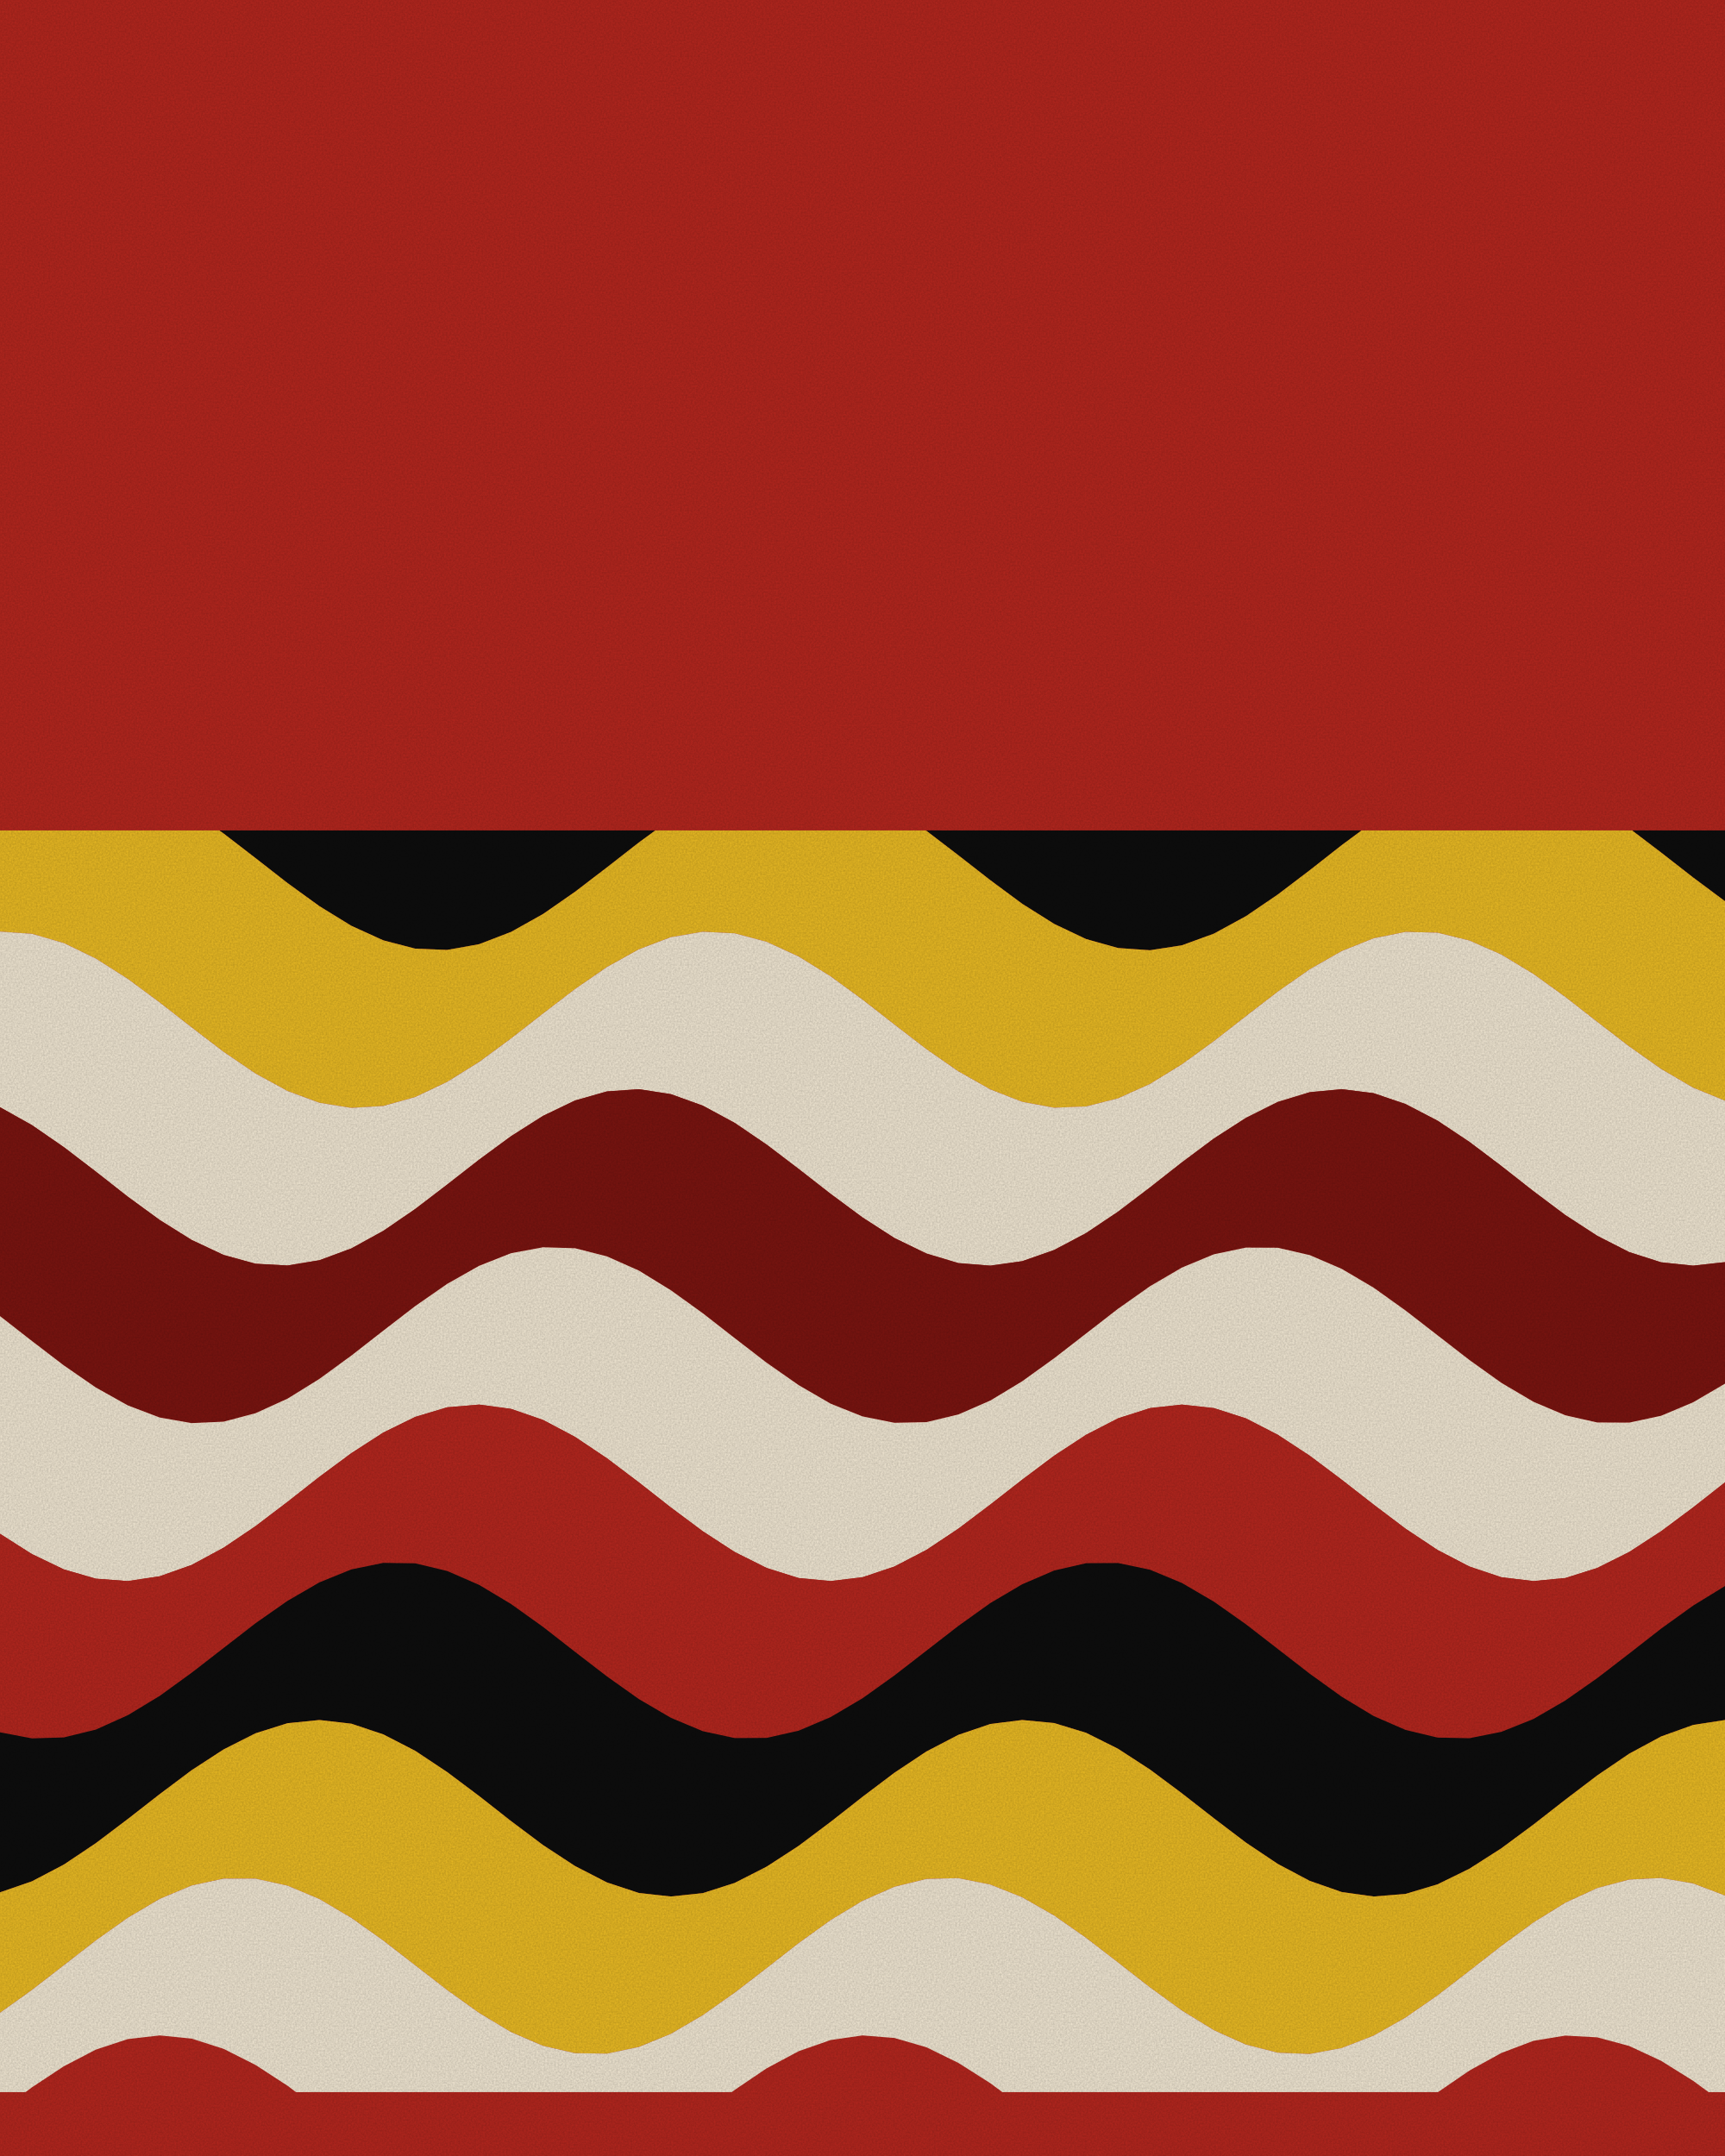
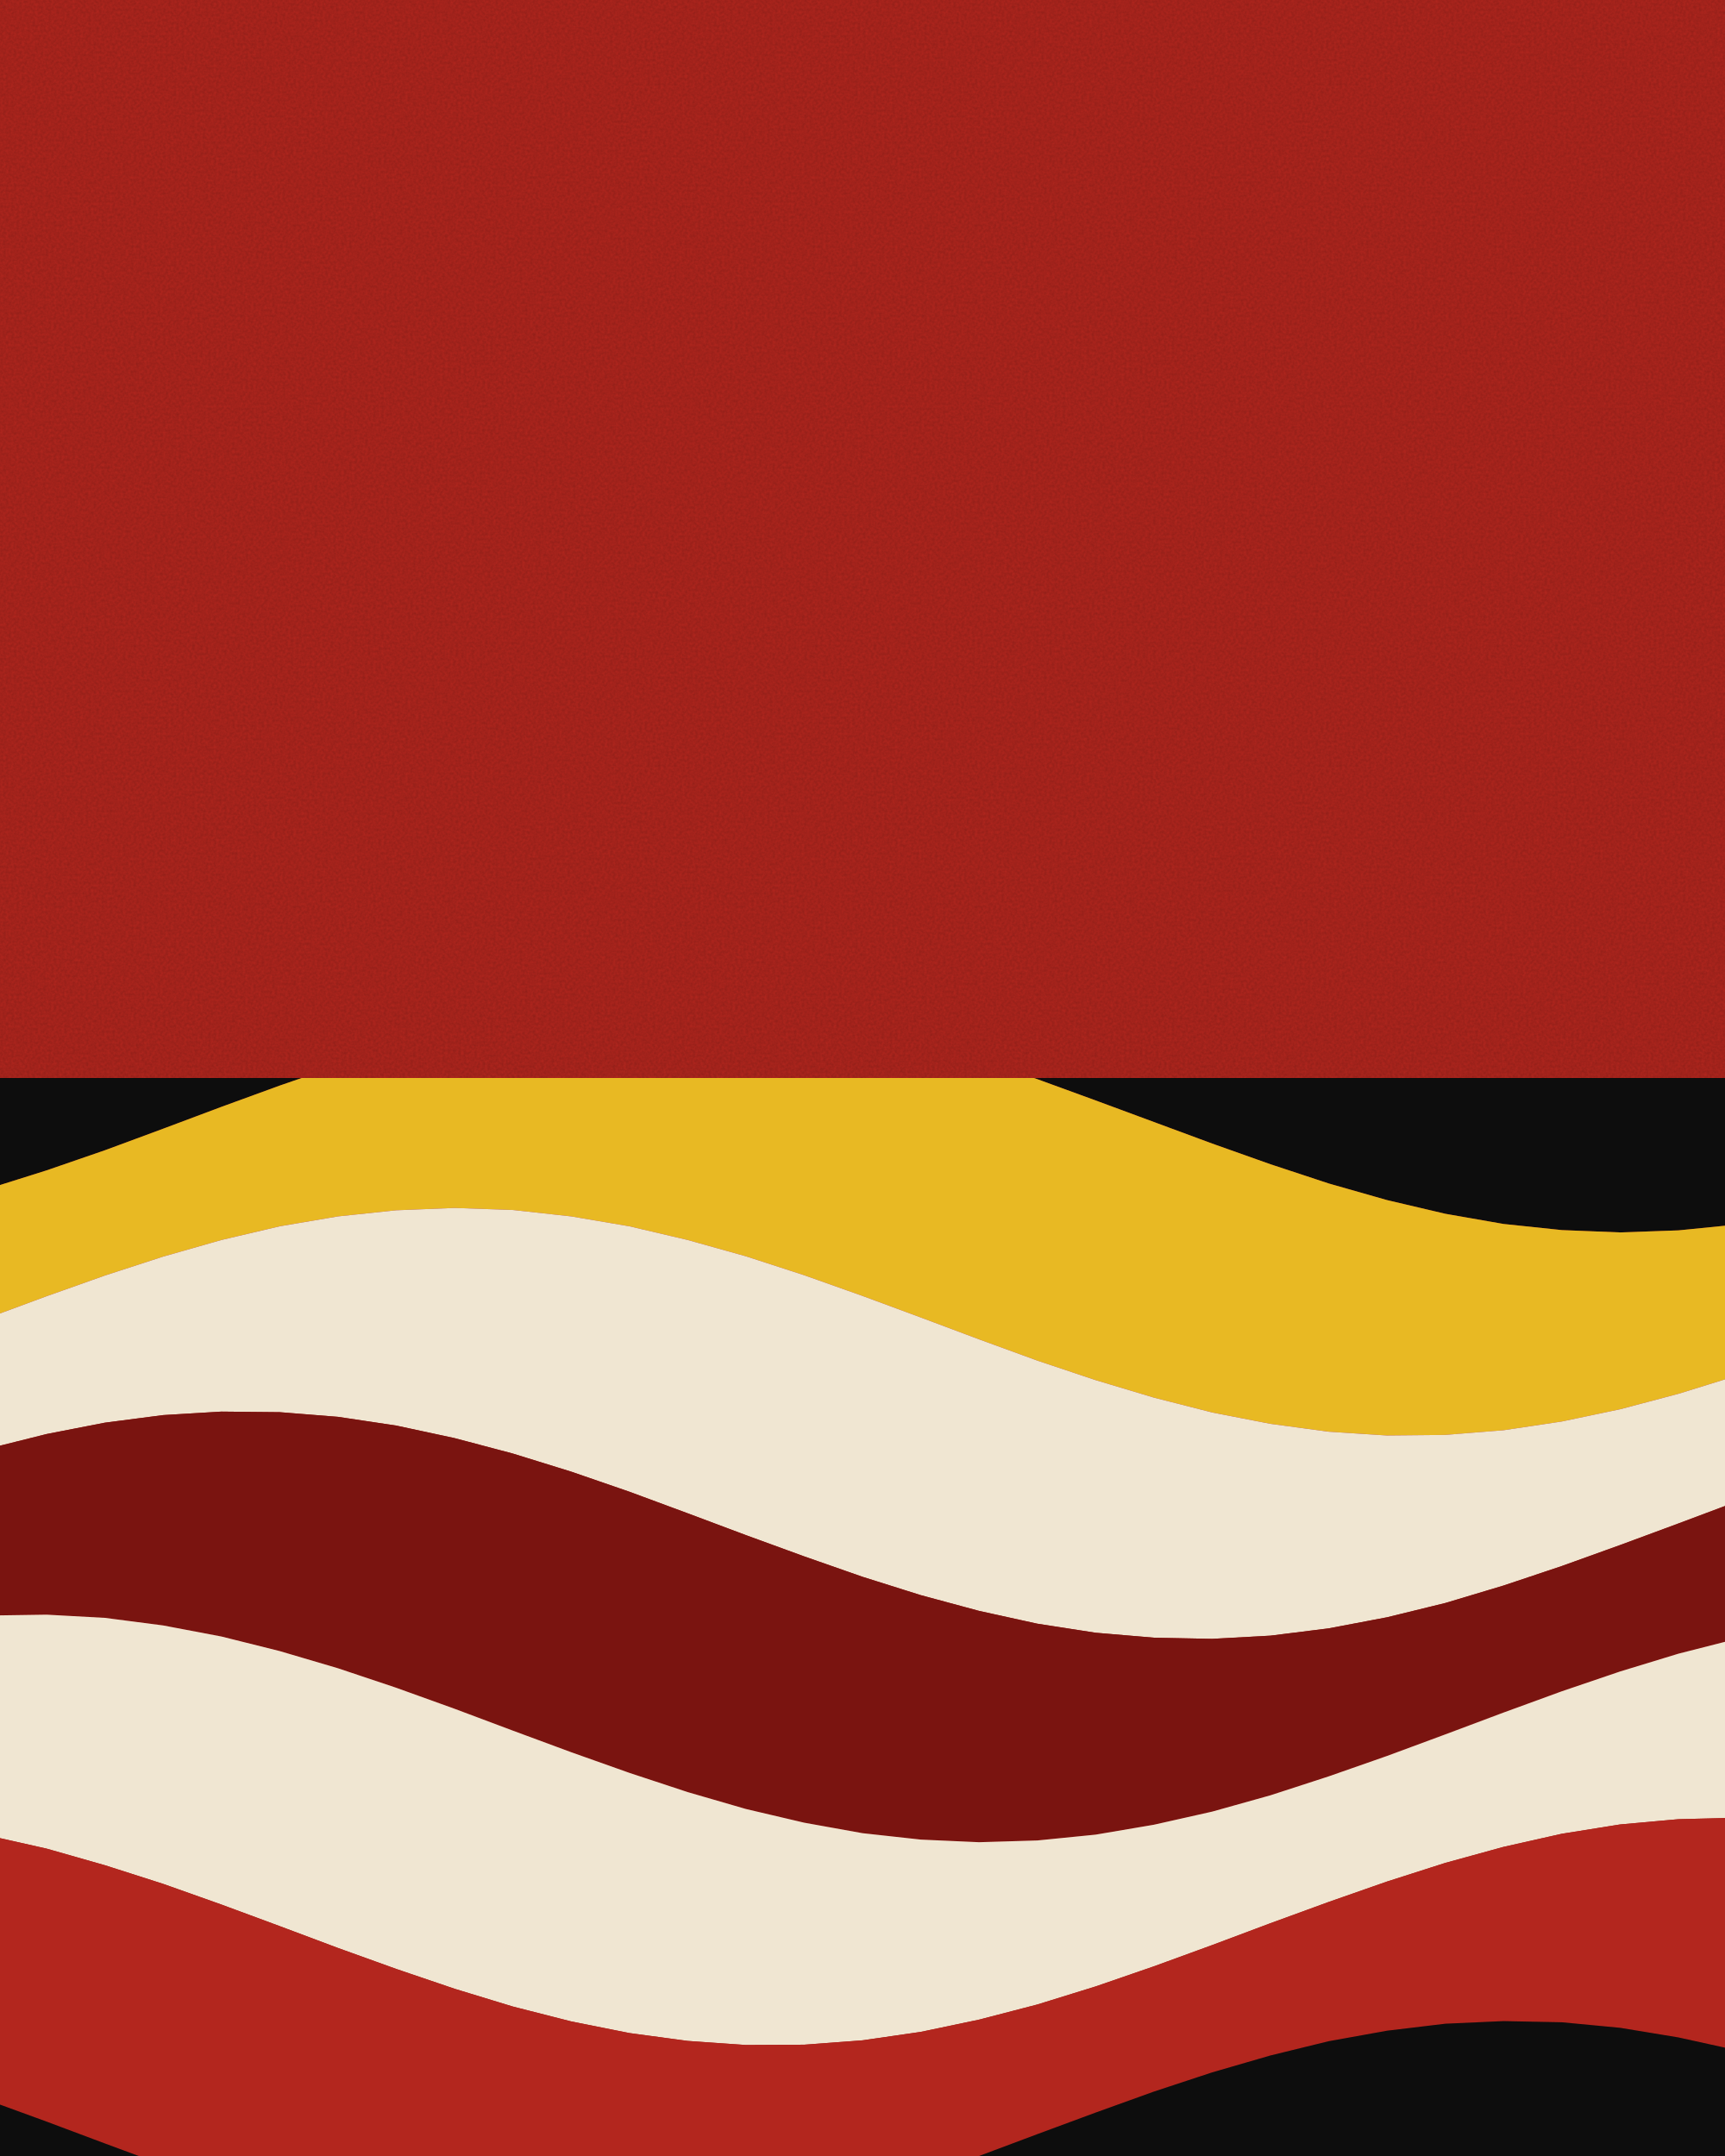
<svg xmlns="http://www.w3.org/2000/svg" viewBox="0 0 1080 1350">
-   <defs>
-     <filter id="grana">
-       <feTurbulence type="fractalNoise" baseFrequency=".9" numOctaves="2" />
-       <feColorMatrix values="0 0 0 0 0 0 0 0 0 0 0 0 0 0 0 0 0 0 .55 0" />
-     </filter>
-   </defs>
-   <rect width="1080" height="1350" fill="#b3261e" />
-   <svg x="0" y="520" width="1080" height="790" viewBox="0 0 1080 790" overflow="hidden">
-     <path d="M0,-85.8L20,-100.9L40,-114.3L60,-124.8L80,-131.7L100,-134.3L120,-132.5L140,-126.4L160,-116.5L180,-103.6L200,-88.7L220,-73.1L240,-57.9L260,-44.4L280,-33.7L300,-26.6L320,-23.7L340,-25.3L360,-31.2L380,-40.9L400,-53.6L420,-68.4L440,-84.1L460,-99.3L480,-112.9L500,-123.8L520,-131.1L540,-134.2L560,-132.9L580,-127.3L600,-117.8L620,-105.1L640,-90.4L660,-74.8L680,-59.5L700,-45.8L720,-34.7L740,-27.2L760,-23.9L780,-24.9L800,-30.3L820,-39.6L840,-52.1L860,-66.7L880,-82.3L900,-97.6L920,-111.5L940,-122.7L960,-130.5L980,-134.1L1000,-133.3L1020,-128.1L1040,-119.0L1060,-106.7L1080,-92.2L1100,-76.6L1100,57.2L1080,44.3L1060,29.4L1040,13.8L1020,-1.4L1000,-14.9L980,-25.6L960,-32.6L940,-35.5L920,-33.9L900,-28.1L880,-18.3L860,-5.6L840,9.2L820,24.9L800,40.1L780,53.7L760,64.6L740,71.9L720,75.0L700,73.6L680,68.0L660,58.5L640,45.9L620,31.1L600,15.5L580,0.2L560,-13.5L540,-24.5L520,-32.1L500,-35.4L480,-34.3L460,-28.9L440,-19.6L420,-7.1L400,7.5L380,23.1L360,38.4L340,52.3L320,63.5L300,71.2L280,74.8L260,74.0L240,68.8L220,59.7L200,47.4L180,32.9L160,17.3L140,1.9L120,-12.1L100,-23.5L80,-31.4L60,-35.2L40,-34.7L20,-29.7L0,-20.8Z" fill="#0d0d0d" />
-     <path d="M0,-20.8L20,-29.7L40,-34.7L60,-35.2L80,-31.4L100,-23.5L120,-12.1L140,1.9L160,17.3L180,32.9L200,47.4L220,59.7L240,68.8L260,74.0L280,74.8L300,71.2L320,63.5L340,52.3L360,38.4L380,23.1L400,7.5L420,-7.1L440,-19.6L460,-28.9L480,-34.3L500,-35.4L520,-32.1L540,-24.5L560,-13.5L580,0.2L600,15.5L620,31.1L640,45.9L660,58.5L680,68.0L700,73.6L720,75.0L740,71.9L760,64.6L780,53.7L800,40.1L820,24.9L840,9.2L860,-5.6L880,-18.3L900,-28.1L920,-33.9L940,-35.5L960,-32.6L980,-25.6L1000,-14.9L1020,-1.4L1040,13.8L1060,29.4L1080,44.3L1100,57.2L1100,173.4L1080,169.2L1060,161.0L1040,149.3L1020,135.2L1000,119.8L980,104.2L960,89.8L940,77.7L920,68.9L900,64.0L880,63.5L860,67.5L840,75.5L820,86.9L800,100.9L780,116.3L760,131.9L740,146.4L720,158.7L700,167.7L680,172.8L660,173.6L640,169.9L620,162.1L600,150.8L580,136.9L560,121.5L540,105.9L520,91.3L500,78.9L480,69.7L460,64.4L440,63.4L420,66.8L400,74.4L380,85.5L360,99.3L340,114.6L320,130.2L300,144.9L280,157.4L260,166.9L240,172.5L220,173.7L200,170.5L180,163.1L160,152.2L140,138.6L120,123.3L100,107.7L80,92.9L60,80.2L40,70.5L20,64.7L0,63.3Z" fill="#e8b923" />
-     <path d="M0,63.3L20,64.7L40,70.5L60,80.2L80,92.9L100,107.7L120,123.3L140,138.6L160,152.2L180,163.1L200,170.5L220,173.7L240,172.5L260,166.9L280,157.4L300,144.9L320,130.2L340,114.6L360,99.3L380,85.5L400,74.4L420,66.8L440,63.4L460,64.4L480,69.7L500,78.9L520,91.3L540,105.9L560,121.5L580,136.9L600,150.8L620,162.1L640,169.9L660,173.6L680,172.8L700,167.7L720,158.7L740,146.4L760,131.9L780,116.3L800,100.9L820,86.9L840,75.5L860,67.5L880,63.5L900,64.0L920,68.9L940,77.7L960,89.8L980,104.2L1000,119.8L1020,135.2L1040,149.3L1060,161.0L1080,169.2L1100,173.4L1100,263.7L1080,270.3L1060,272.5L1040,270.4L1020,264.0L1000,253.8L980,240.8L960,225.8L940,210.1L920,195.0L900,181.7L880,171.3L860,164.5L840,162.0L820,163.9L800,170.0L780,180.0L760,192.9L740,207.8L720,223.5L700,238.7L680,252.1L660,262.7L640,269.7L620,272.5L600,270.9L580,264.9L560,255.2L540,242.3L520,227.5L500,211.9L480,196.7L460,183.1L440,172.3L420,165.1L400,162.0L380,163.4L360,169.1L340,178.7L320,191.4L300,206.1L280,221.7L260,237.0L240,250.7L220,261.7L200,269.1L180,272.4L160,271.3L140,265.8L120,256.4L100,243.9L80,229.3L60,213.6L40,198.3L20,184.5L0,173.3Z" fill="#f0e6d2" />
-     <path d="M0,173.3L20,184.5L40,198.3L60,213.6L80,229.3L100,243.9L120,256.4L140,265.8L160,271.3L180,272.4L200,269.1L220,261.7L240,250.7L260,237.0L280,221.7L300,206.1L320,191.4L340,178.7L360,169.1L380,163.4L400,162.0L420,165.1L440,172.3L460,183.1L480,196.7L500,211.9L520,227.5L540,242.3L560,255.2L580,264.9L600,270.9L620,272.5L640,269.7L660,262.7L680,252.1L700,238.7L720,223.5L740,207.8L760,192.9L780,180.0L800,170.0L820,163.9L840,162.0L860,164.5L880,171.3L900,181.7L920,195.0L940,210.1L960,225.8L980,240.8L1000,253.8L1020,264.0L1040,270.4L1060,272.5L1080,270.3L1100,263.7L1100,332.2L1080,346.4L1060,358.1L1040,366.5L1020,370.8L1000,370.7L980,366.2L960,357.7L940,345.9L920,331.6L900,316.1L880,300.6L860,286.3L840,274.5L820,265.9L800,261.3L780,261.2L760,265.4L740,273.7L720,285.4L700,299.5L680,315.0L660,330.5L640,344.9L620,357.0L600,365.7L580,370.5L560,370.9L540,366.9L520,358.9L500,347.3L480,333.3L460,317.9L440,302.3L420,287.9L400,275.6L380,266.7L360,261.6L340,261.0L320,264.7L300,272.6L280,283.9L260,297.8L240,313.2L220,328.8L200,343.4L180,355.8L160,364.9L140,370.2L120,371.1L100,367.6L80,360.0L60,348.8L40,335.0L20,319.7L0,304.1Z" fill="#7a1410" />
-     <path d="M0,304.1L20,319.7L40,335.0L60,348.8L80,360.0L100,367.6L120,371.1L140,370.2L160,364.9L180,355.8L200,343.4L220,328.8L240,313.2L260,297.8L280,283.9L300,272.6L320,264.7L340,261.0L360,261.6L380,266.7L400,275.6L420,287.9L440,302.3L460,317.9L480,333.3L500,347.3L520,358.9L540,366.9L560,370.9L580,370.5L600,365.7L620,357.0L640,344.9L660,330.5L680,315.0L700,299.5L720,285.4L740,273.7L760,265.4L780,261.2L800,261.3L820,265.9L840,274.5L860,286.3L880,300.6L900,316.1L920,331.6L940,345.9L960,357.7L980,366.2L1000,370.7L1020,370.8L1040,366.5L1060,358.1L1080,346.4L1100,332.2L1100,393.1L1080,408.2L1060,423.9L1040,438.8L1020,451.8L1000,461.8L980,468.1L960,470.0L940,467.6L920,460.9L900,450.5L880,437.2L860,422.1L840,406.5L820,391.5L800,378.4L780,368.1L760,361.7L740,359.5L720,361.7L700,368.1L680,378.4L660,391.5L640,406.5L620,422.1L600,437.2L580,450.5L560,460.9L540,467.6L520,470.0L500,468.1L480,461.8L460,451.8L440,438.8L420,423.9L400,408.2L380,393.1L360,379.7L340,369.1L320,362.2L300,359.5L280,361.2L260,367.2L240,377.0L220,389.9L200,404.7L180,420.4L160,435.6L140,449.1L120,459.9L100,467.0L80,470.0L60,468.5L40,462.7L20,453.1L0,440.4Z" fill="#f0e6d2" />
-     <path d="M0,440.4L20,453.1L40,462.7L60,468.5L80,470.0L100,467.0L120,459.9L140,449.1L160,435.6L180,420.4L200,404.7L220,389.9L240,377.0L260,367.2L280,361.2L300,359.5L320,362.2L340,369.1L360,379.7L380,393.1L400,408.2L420,423.9L440,438.8L460,451.8L480,461.8L500,468.1L520,470.0L540,467.6L560,460.9L580,450.5L600,437.2L620,422.1L640,406.5L660,391.5L680,378.4L700,368.1L720,361.7L740,359.5L760,361.7L780,368.1L800,378.4L820,391.5L840,406.5L860,422.1L880,437.2L900,450.5L920,460.9L940,467.6L960,470.0L980,468.1L1000,461.8L1020,451.8L1040,438.8L1060,423.9L1080,408.2L1100,393.1L1100,464.2L1080,473.1L1060,485.4L1040,499.8L1020,515.4L1000,530.8L980,544.8L960,556.4L940,564.4L920,568.4L900,568.0L880,563.2L860,554.5L840,542.4L820,528.0L800,512.5L780,497.0L760,482.9L740,471.2L720,462.9L700,458.7L680,458.8L660,463.4L640,472.0L620,483.8L600,498.1L580,513.6L560,529.1L540,543.4L520,555.2L500,563.7L480,568.2L460,568.3L440,564.0L420,555.6L400,543.9L380,529.7L360,514.3L340,498.7L320,484.4L300,472.4L280,463.7L260,458.9L240,458.6L220,462.7L200,470.8L180,482.4L160,496.4L140,511.9L120,527.4L100,541.9L80,554.0L60,563.0L40,567.9L20,568.5L0,564.7Z" fill="#b3261e" />
-     <path d="M0,564.7L20,568.5L40,567.9L60,563.0L80,554.0L100,541.9L120,527.4L140,511.9L160,496.4L180,482.4L200,470.8L220,462.7L240,458.6L260,458.9L280,463.7L300,472.4L320,484.4L340,498.7L360,514.3L380,529.7L400,543.9L420,555.6L440,564.0L460,568.3L480,568.2L500,563.7L520,555.2L540,543.4L560,529.1L580,513.6L600,498.1L620,483.8L640,472.0L660,463.4L680,458.8L700,458.7L720,462.9L740,471.2L760,482.9L780,497.0L800,512.5L820,528.0L840,542.4L860,554.5L880,563.2L900,568.0L920,568.4L940,564.4L960,556.4L980,544.8L1000,530.8L1020,515.4L1040,499.8L1060,485.4L1080,473.1L1100,464.2L1100,558.4L1080,557.0L1060,560.1L1040,567.3L1020,578.1L1000,591.7L980,606.9L960,622.5L940,637.3L920,650.1L900,659.9L880,665.9L860,667.5L840,664.7L820,657.7L800,647.1L780,633.7L760,618.5L740,602.9L720,588.0L700,575.0L680,565.0L660,558.9L640,557.0L620,559.5L600,566.3L580,576.7L560,590.0L540,605.1L520,620.8L500,635.8L480,648.8L460,659.0L440,665.4L420,667.5L400,665.3L380,658.7L360,648.4L340,635.3L320,620.3L300,604.6L280,589.6L260,576.3L240,566.0L220,559.3L200,557.0L180,559.0L160,565.3L140,575.4L120,588.4L100,603.4L80,619.0L60,634.1L40,647.5L20,658.0L0,664.9Z" fill="#0d0d0d" />
-     <path d="M0,664.9L20,658.0L40,647.5L60,634.1L80,619.0L100,603.4L120,588.4L140,575.4L160,565.3L180,559.0L200,557.0L220,559.3L240,566.0L260,576.3L280,589.6L300,604.6L320,620.3L340,635.3L360,648.4L380,658.7L400,665.3L420,667.5L440,665.4L460,659.0L480,648.8L500,635.8L520,620.8L540,605.1L560,590.0L580,576.7L600,566.3L620,559.5L640,557.0L660,558.9L680,565.0L700,575.0L720,588.0L740,602.9L760,618.5L780,633.7L800,647.1L820,657.7L840,664.7L860,667.5L880,665.9L900,659.9L920,650.1L940,637.3L960,622.5L980,606.9L1000,591.7L1020,578.1L1040,567.3L1060,560.1L1080,557.0L1100,558.4L1100,678.0L1080,666.9L1060,659.3L1040,655.9L1020,656.9L1000,662.2L980,671.4L960,683.8L940,698.4L920,714.0L900,729.4L880,743.3L860,754.6L840,762.4L820,766.1L800,765.3L780,760.2L760,751.2L740,738.9L720,724.4L700,708.8L680,693.4L660,679.4L640,668.0L620,660.0L600,656.0L580,656.5L560,661.4L540,670.2L520,682.3L500,696.7L480,712.3L460,727.7L440,741.8L420,753.5L400,761.7L380,765.9L360,765.6L340,761.0L320,752.4L300,740.4L280,726.1L260,710.6L240,695.1L220,680.9L200,669.1L180,660.7L160,656.3L140,656.3L120,660.6L100,669.0L80,680.8L60,695.0L40,710.5L20,726.0L0,740.3Z" fill="#e8b923" />
-     <path d="M0,740.3L20,726.0L40,710.5L60,695.0L80,680.8L100,669.0L120,660.6L140,656.3L160,656.3L180,660.7L200,669.1L220,680.9L240,695.1L260,710.6L280,726.1L300,740.4L320,752.4L340,761.0L360,765.6L380,765.9L400,761.7L420,753.5L440,741.8L460,727.7L480,712.3L500,696.7L520,682.3L540,670.2L560,661.4L580,656.5L600,656.0L620,660.0L640,668.0L660,679.4L680,693.4L700,708.8L720,724.4L740,738.9L760,751.2L780,760.2L800,765.3L820,766.1L840,762.4L860,754.6L880,743.3L900,729.4L920,714.0L940,698.4L960,683.8L980,671.4L1000,662.2L1020,656.9L1040,655.9L1060,659.3L1080,666.9L1100,678.0L1100,813.1L1080,797.5L1060,782.9L1040,770.4L1020,761.1L1000,755.7L980,754.6L960,757.9L940,765.5L920,776.5L900,790.2L880,805.5L860,821.1L840,835.9L820,848.5L800,858.0L780,863.6L760,865.0L740,861.9L720,854.6L700,843.7L680,830.1L660,814.9L640,799.2L620,784.4L600,771.7L580,761.9L560,756.1L540,754.5L520,757.4L500,764.4L480,775.1L460,788.6L440,803.8L420,819.4L400,834.3L380,847.2L360,857.1L340,863.2L320,865.0L300,862.4L280,855.6L260,845.1L240,831.7L220,816.6L200,801.0L180,786.0L160,773.0L140,762.9L120,756.5L100,754.5L80,756.8L60,763.4L40,773.8L20,787.0L0,802.0Z" fill="#f0e6d2" />
+   <svg width="1080" height="1350" viewBox="0 0 1600 900" preserveAspectRatio="xMidYMax slice">
+     <defs>
+       <filter id="f-grana">
+         <feTurbulence type="fractalNoise" baseFrequency=".9" numOctaves="2" />
+         <feColorMatrix values="0 0 0 0 0 0 0 0 0 0 0 0 0 0 0 0 0 0 .55 0" />
+       </filter>
+     </defs>
+     <rect width="1600" height="900" fill="#b3261e" />
+     <rect width="1600" height="900" filter="url(#f-grana)" opacity=".35" />
  </svg>
-   <rect width="1080" height="1350" filter="url(#grana)" opacity=".35" />
+   <svg x="0" y="675" width="1080" height="675" viewBox="0 530 1600 370" preserveAspectRatio="xMidYMax slice" overflow="hidden">
+     <defs>
+       <filter id="s-grana">
+         <feTurbulence type="fractalNoise" baseFrequency=".9" numOctaves="2" />
+         <feColorMatrix values="0 0 0 0 0 0 0 0 0 0 0 0 0 0 0 0 0 0 .55 0" />
+       </filter>
+     </defs>
+     <svg x="0" y="530" width="1600" height="370" viewBox="0 0 1600 558" preserveAspectRatio="xMidYMin slice" overflow="hidden">
+       <path d="M0,-60.6L20,-67.9L40,-74.8L60,-80.9L80,-86.2L100,-90.3L120,-93.2L140,-94.6L160,-94.7L180,-93.3L200,-90.6L220,-86.6L240,-81.4L260,-75.4L280,-68.6L300,-61.3L320,-53.8L340,-46.4L360,-39.4L380,-32.9L400,-27.3L420,-22.7L440,-19.4L460,-17.4L480,-16.7L500,-17.6L520,-19.8L540,-23.3L560,-28.1L580,-33.8L600,-40.4L620,-47.5L640,-54.9L660,-62.4L680,-69.6L700,-76.3L720,-82.3L740,-87.3L760,-91.1L780,-93.6L800,-94.8L820,-94.5L840,-92.8L860,-89.8L880,-85.4L900,-80.1L920,-73.8L940,-66.8L960,-59.5L980,-52.0L1000,-44.7L1020,-37.7L1040,-31.5L1060,-26.1L1080,-21.8L1100,-18.8L1120,-17.1L1140,-16.8L1160,-18.0L1180,-20.5L1200,-24.4L1220,-29.4L1240,-35.3L1260,-42.1L1280,-49.3L1300,-56.7L1320,-64.2L1340,-71.3L1360,-77.8L1380,-83.6L1400,-88.3L1420,-91.8L1440,-94.1L1460,-94.9L1480,-94.2L1500,-92.2L1520,-88.8L1540,-84.2L1560,-78.6L1580,-72.2L1600,-65.1L1620,-57.7L1620,37.6L1600,31.3L1580,24.3L1560,16.9L1540,9.4L1520,2.1L1500,-4.8L1480,-10.9L1460,-16.2L1440,-20.4L1420,-23.3L1400,-24.9L1380,-25.0L1360,-23.7L1340,-21.0L1320,-17.0L1300,-11.9L1280,-5.9L1260,0.9L1240,8.2L1220,15.6L1200,23.0L1180,30.1L1160,36.6L1140,42.2L1120,46.9L1100,50.3L1080,52.3L1060,53.0L1040,52.2L1020,50.1L1000,46.6L980,41.9L960,36.2L940,29.6L920,22.5L900,15.1L880,7.7L860,0.4L840,-6.3L820,-12.3L800,-17.3L780,-21.2L760,-23.8L740,-25.0L720,-24.8L700,-23.2L680,-20.2L660,-15.9L640,-10.6L620,-4.3L600,2.6L580,9.9L560,17.4L540,24.8L520,31.7L500,38.0L480,43.5L460,47.8L440,50.9L420,52.6L400,53.0L380,51.8L360,49.4L340,45.6L320,40.6L300,34.7L280,28.0L260,20.8L240,13.3L220,5.9L200,-1.3L180,-7.8L160,-13.6L140,-18.4L120,-22.0L100,-24.2L80,-25.1L60,-24.5L40,-22.6L20,-19.2L0,-14.7Z" fill="#0d0d0d" />
+       <path d="M0,-14.7L20,-19.2L40,-22.6L60,-24.5L80,-25.1L100,-24.2L120,-22.0L140,-18.4L160,-13.6L180,-7.8L200,-1.3L220,5.9L240,13.3L260,20.8L280,28.0L300,34.7L320,40.6L340,45.6L360,49.4L380,51.8L400,53.0L420,52.6L440,50.9L460,47.8L480,43.5L500,38.0L520,31.7L540,24.8L560,17.4L580,9.9L600,2.6L620,-4.3L640,-10.6L660,-15.9L680,-20.2L700,-23.2L720,-24.8L740,-25.0L760,-23.8L780,-21.2L800,-17.3L820,-12.3L840,-6.3L860,0.4L880,7.7L900,15.1L920,22.5L940,29.6L960,36.2L980,41.9L1000,46.6L1020,50.1L1040,52.2L1060,53.0L1080,52.3L1100,50.3L1120,46.9L1140,42.2L1160,36.6L1180,30.1L1200,23.0L1220,15.6L1240,8.2L1260,0.9L1280,-5.9L1300,-11.9L1320,-17.0L1340,-21.0L1360,-23.7L1380,-25.0L1400,-24.9L1420,-23.3L1440,-20.4L1460,-16.2L1480,-10.9L1500,-4.8L1520,2.1L1540,9.4L1560,16.9L1580,24.3L1600,31.3L1620,37.6L1620,121.8L1600,119.5L1580,115.9L1560,111.1L1540,105.2L1520,98.6L1500,91.5L1480,84.0L1460,76.6L1440,69.4L1420,62.7L1400,56.8L1380,51.9L1360,48.2L1340,45.7L1320,44.7L1300,45.1L1280,46.9L1260,50.0L1240,54.4L1220,59.8L1200,66.2L1180,73.1L1160,80.5L1140,88.0L1120,95.3L1100,102.2L1080,108.4L1060,113.7L1040,117.9L1020,120.9L1000,122.5L980,122.7L960,121.4L940,118.7L920,114.8L900,109.7L880,103.7L860,97.0L840,89.7L820,82.2L800,74.8L780,67.7L760,61.2L740,55.6L720,50.9L700,47.5L680,45.3L660,44.6L640,45.4L620,47.5L600,50.9L580,55.6L560,61.3L540,67.8L520,74.9L500,82.3L480,89.8L460,97.0L440,103.8L420,109.8L400,114.9L380,118.8L360,121.4L340,122.7L320,122.5L300,120.9L280,117.9L260,113.7L240,108.4L220,102.2L200,95.2L180,87.9L160,80.4L140,73.1L120,66.1L100,59.8L80,54.3L60,50.0L40,46.8L20,45.0L0,44.7Z" fill="#e8b923" />
+       <path d="M0,44.7L20,45.0L40,46.8L60,50.0L80,54.3L100,59.8L120,66.1L140,73.1L160,80.4L180,87.9L200,95.2L220,102.2L240,108.4L260,113.7L280,117.9L300,120.9L320,122.5L340,122.7L360,121.4L380,118.8L400,114.9L420,109.8L440,103.8L460,97.0L480,89.8L500,82.3L520,74.9L540,67.8L560,61.3L580,55.6L600,50.9L620,47.5L640,45.4L660,44.6L680,45.3L700,47.5L720,50.9L740,55.6L760,61.2L780,67.7L800,74.8L820,82.2L840,89.7L860,97.0L880,103.7L900,109.7L920,114.8L940,118.7L960,121.4L980,122.7L1000,122.5L1020,120.9L1040,117.9L1060,113.7L1080,108.4L1100,102.2L1120,95.3L1140,88.0L1160,80.5L1180,73.1L1200,66.2L1220,59.8L1240,54.4L1260,50.0L1280,46.9L1300,45.1L1320,44.7L1340,45.7L1360,48.2L1380,51.9L1400,56.8L1420,62.7L1440,69.4L1460,76.6L1480,84.0L1500,91.5L1520,98.6L1540,105.2L1560,111.1L1580,115.9L1600,119.5L1620,121.8L1620,188.1L1600,190.9L1580,192.3L1560,192.3L1540,190.9L1520,188.1L1500,184.1L1480,178.9L1460,172.8L1440,165.9L1420,158.6L1400,151.2L1380,143.8L1360,136.7L1340,130.3L1320,124.7L1300,120.2L1280,116.9L1260,115.0L1240,114.4L1220,115.3L1200,117.6L1180,121.2L1160,125.9L1140,131.7L1120,138.3L1100,145.4L1080,152.9L1060,160.3L1040,167.5L1020,174.2L1000,180.2L980,185.1L960,188.9L940,191.4L920,192.5L900,192.1L880,190.4L860,187.3L840,182.9L820,177.5L800,171.2L780,164.2L760,156.9L740,149.4L720,142.0L700,135.1L680,128.9L660,123.6L640,119.3L620,116.3L600,114.7L580,114.5L560,115.7L540,118.3L520,122.2L500,127.2L480,133.2L460,140.0L440,147.2L420,154.7L400,162.1L380,169.2L360,175.7L340,181.4L320,186.1L300,189.6L280,191.8L260,192.5L240,191.8L220,189.7L200,186.3L180,181.7L160,176.0L140,169.5L120,162.5L100,155.1L80,147.6L60,140.3L40,133.6L20,127.5L0,122.4Z" fill="#f0e6d2" />
+       <path d="M0,122.4L20,127.5L40,133.6L60,140.3L80,147.6L100,155.1L120,162.5L140,169.5L160,176.0L180,181.7L200,186.3L220,189.7L240,191.8L260,192.5L280,191.8L300,189.6L320,186.1L340,181.4L360,175.7L380,169.2L400,162.1L420,154.7L440,147.2L460,140.0L480,133.2L500,127.2L520,122.2L540,118.3L560,115.7L580,114.5L600,114.7L620,116.3L640,119.3L660,123.6L680,128.9L700,135.1L720,142.0L740,149.4L760,156.9L780,164.2L800,171.2L820,177.5L840,182.9L860,187.3L880,190.4L900,192.1L920,192.5L940,191.4L960,188.9L980,185.1L1000,180.2L1020,174.2L1040,167.5L1060,160.3L1080,152.9L1100,145.4L1120,138.3L1140,131.7L1160,125.9L1180,121.2L1200,117.6L1220,115.3L1240,114.4L1260,115.0L1280,116.9L1300,120.2L1320,124.7L1340,130.3L1360,136.7L1380,143.8L1400,151.2L1420,158.6L1440,165.9L1460,172.8L1480,178.9L1500,184.1L1520,188.1L1540,190.9L1560,192.3L1580,192.3L1600,190.9L1620,188.1L1620,238.1L1600,244.7L1580,250.5L1560,255.3L1540,259.0L1520,261.3L1500,262.2L1480,261.7L1460,259.8L1440,256.6L1420,252.1L1400,246.6L1380,240.2L1360,233.2L1340,225.8L1320,218.3L1300,211.0L1280,204.2L1260,198.0L1240,192.8L1220,188.7L1200,185.8L1180,184.3L1160,184.3L1140,185.7L1120,188.4L1100,192.5L1080,197.6L1060,203.7L1040,210.5L1020,217.8L1000,225.3L980,232.7L960,239.7L940,246.2L920,251.8L900,256.3L880,259.7L860,261.7L840,262.3L820,261.4L800,259.2L780,255.6L760,250.9L740,245.1L720,238.5L700,231.4L680,224.0L660,216.5L640,209.3L620,202.6L600,196.7L580,191.7L560,187.9L540,185.3L520,184.2L500,184.5L480,186.2L460,189.3L440,193.6L420,199.0L400,205.3L380,212.2L360,219.6L340,227.1L320,234.4L300,241.3L280,247.6L260,253.0L240,257.2L220,260.3L200,261.9L180,262.2L160,261.0L140,258.4L120,254.6L100,249.6L80,243.6L60,236.9L40,229.6L20,222.2L0,214.8Z" fill="#7a1410" />
+       <path d="M0,214.8L20,222.2L40,229.6L60,236.9L80,243.6L100,249.6L120,254.6L140,258.4L160,261.0L180,262.2L200,261.9L220,260.3L240,257.2L260,253.0L280,247.6L300,241.3L320,234.4L340,227.1L360,219.6L380,212.2L400,205.3L420,199.0L440,193.6L460,189.3L480,186.2L500,184.5L520,184.2L540,185.3L560,187.9L580,191.7L600,196.7L620,202.6L640,209.3L660,216.5L680,224.0L700,231.4L720,238.5L740,245.1L760,250.9L780,255.6L800,259.2L820,261.4L840,262.3L860,261.7L880,259.7L900,256.3L920,251.8L940,246.2L960,239.7L980,232.7L1000,225.3L1020,217.8L1040,210.5L1060,203.7L1080,197.6L1100,192.5L1120,188.4L1140,185.7L1160,184.3L1180,184.3L1200,185.8L1220,188.7L1240,192.8L1260,198.0L1280,204.2L1300,211.0L1320,218.3L1340,225.8L1360,233.2L1380,240.2L1400,246.6L1420,252.1L1440,256.6L1460,259.8L1480,261.7L1500,262.2L1520,261.3L1540,259.0L1560,255.3L1580,250.5L1600,244.7L1620,238.1L1620,281.0L1600,288.3L1580,295.8L1560,303.2L1540,310.2L1520,316.6L1500,322.1L1480,326.5L1460,329.7L1440,331.5L1420,332.0L1400,331.0L1380,328.6L1360,324.9L1340,320.0L1320,314.2L1300,307.5L1280,300.4L1260,292.9L1240,285.5L1220,278.3L1200,271.7L1180,265.8L1160,261.0L1140,257.3L1120,254.9L1100,253.9L1080,254.4L1060,256.2L1040,259.4L1020,263.9L1000,269.4L980,275.8L960,282.8L940,290.1L920,297.6L900,304.9L880,311.8L860,318.0L840,323.2L820,327.4L800,330.3L780,331.8L760,331.9L740,330.5L720,327.8L700,323.8L680,318.7L660,312.6L640,305.8L620,298.6L600,291.1L580,283.7L560,276.6L540,270.2L520,264.5L500,260.0L480,256.6L460,254.5L440,253.9L420,254.7L400,256.9L380,260.4L360,265.1L340,270.9L320,277.4L300,284.5L280,291.9L260,299.4L240,306.6L220,313.4L200,319.3L180,324.3L160,328.2L140,330.8L120,331.9L100,331.7L80,330.0L60,327.0L40,322.7L20,317.3L0,311.1Z" fill="#f0e6d2" />
+       <path d="M0,311.1L20,317.3L40,322.7L60,327.0L80,330.0L100,331.7L120,331.9L140,330.8L160,328.2L180,324.3L200,319.3L220,313.4L240,306.6L260,299.4L280,291.9L300,284.5L320,277.4L340,270.9L360,265.1L380,260.4L400,256.9L420,254.7L440,253.9L460,254.5L480,256.6L500,260.0L520,264.5L540,270.2L560,276.6L580,283.7L600,291.1L620,298.6L640,305.8L660,312.6L680,318.7L700,323.8L720,327.8L740,330.5L760,331.9L780,331.8L800,330.3L820,327.4L840,323.2L860,318.0L880,311.8L900,304.9L920,297.6L940,290.1L960,282.8L980,275.8L1000,269.4L1020,263.9L1040,259.4L1060,256.2L1080,254.4L1100,253.9L1120,254.9L1140,257.3L1160,261.0L1180,265.8L1200,271.7L1220,278.3L1240,285.5L1260,292.9L1280,300.4L1300,307.5L1320,314.2L1340,320.0L1360,324.9L1380,328.6L1400,331.0L1420,332.0L1440,331.5L1460,329.7L1480,326.5L1500,322.1L1520,316.6L1540,310.2L1560,303.2L1580,295.8L1600,288.3L1620,281.0L1620,329.6L1600,334.2L1580,339.8L1560,346.3L1540,353.3L1520,360.7L1500,368.2L1480,375.5L1460,382.3L1440,388.3L1420,393.5L1400,397.5L1380,400.2L1360,401.6L1340,401.5L1320,400.1L1300,397.2L1280,393.1L1260,387.8L1240,381.7L1220,374.8L1200,367.5L1180,360.0L1160,352.7L1140,345.7L1120,339.3L1100,333.7L1080,329.3L1060,326.0L1040,324.1L1020,323.7L1000,324.6L980,327.0L960,330.6L940,335.5L920,341.3L900,347.9L880,355.1L860,362.5L840,370.0L820,377.1L800,383.8L780,389.7L760,394.6L740,398.3L720,400.7L700,401.7L680,401.3L660,399.5L640,396.3L620,391.9L600,386.4L580,380.1L560,373.1L540,365.7L520,358.2L500,350.9L480,344.0L460,337.8L440,332.6L420,328.4L400,325.5L380,323.9L360,323.8L340,325.1L320,327.7L300,331.7L280,336.8L260,342.8L240,349.6L220,356.8L200,364.3L180,371.7L160,378.8L140,385.3L120,391.0L100,395.6L80,399.0L60,401.1L40,401.8L20,401.0L0,398.8Z" fill="#b3261e" />
+       <path d="M0,398.8L20,401.0L40,401.8L60,401.1L80,399.0L100,395.6L120,391.0L140,385.3L160,378.8L180,371.7L200,364.3L220,356.8L240,349.6L260,342.8L280,336.8L300,331.7L320,327.7L340,325.1L360,323.8L380,323.9L400,325.5L420,328.4L440,332.6L460,337.8L480,344.0L500,350.9L520,358.2L540,365.7L560,373.1L580,380.1L600,386.4L620,391.9L640,396.3L660,399.5L680,401.3L700,401.7L720,400.7L740,398.3L760,394.6L780,389.7L800,383.8L820,377.1L840,370.0L860,362.5L880,355.1L900,347.9L920,341.3L940,335.5L960,330.6L980,327.0L1000,324.6L1020,323.7L1040,324.1L1060,326.0L1080,329.3L1100,333.7L1120,339.3L1140,345.7L1160,352.7L1180,360.0L1200,367.5L1220,374.8L1240,381.7L1260,387.8L1280,393.1L1300,397.2L1320,400.1L1340,401.5L1360,401.6L1380,400.2L1400,397.5L1420,393.5L1440,388.3L1460,382.3L1480,375.5L1500,368.2L1520,360.7L1540,353.3L1560,346.3L1580,339.8L1600,334.2L1620,329.6L1620,393.8L1600,393.4L1580,394.6L1560,397.0L1540,400.8L1520,405.8L1500,411.7L1480,418.4L1460,425.6L1440,433.1L1420,440.5L1400,447.7L1380,454.2L1360,460.0L1340,464.8L1320,468.4L1300,470.6L1280,471.5L1260,470.9L1240,469.0L1220,465.6L1200,461.1L1180,455.5L1160,449.1L1140,442.1L1120,434.7L1100,427.2L1080,419.9L1060,413.1L1040,407.0L1020,401.8L1000,397.7L980,395.0L960,393.6L940,393.6L920,395.0L900,397.8L880,401.9L860,407.1L840,413.3L820,420.1L800,427.4L780,434.9L760,442.3L740,449.3L720,455.7L700,461.3L680,465.8L660,469.0L640,471.0L620,471.5L600,470.6L580,468.3L560,464.7L540,459.9L520,454.0L500,447.4L480,440.3L460,432.9L440,425.4L420,418.2L400,411.5L380,405.6L360,400.7L340,397.0L320,394.5L300,393.4L280,393.8L260,395.6L240,398.7L220,403.1L200,408.5L180,414.9L160,421.8L140,429.2L120,436.7L100,444.0L80,450.9L60,457.1L40,462.5L20,466.7L0,469.6Z" fill="#0d0d0d" />
+       <path d="M0,469.6L20,466.7L40,462.5L60,457.1L80,450.9L100,444.0L120,436.7L140,429.2L160,421.8L180,414.9L200,408.5L220,403.1L240,398.7L260,395.6L280,393.8L300,393.4L320,394.5L340,397.0L360,400.7L380,405.6L400,411.5L420,418.2L440,425.4L460,432.9L480,440.3L500,447.4L520,454.0L540,459.9L560,464.7L580,468.3L600,470.6L620,471.5L640,471.0L660,469.0L680,465.8L700,461.3L720,455.7L740,449.3L760,442.3L780,434.9L800,427.4L820,420.1L840,413.3L860,407.1L880,401.9L900,397.8L920,395.0L940,393.6L960,393.6L980,395.0L1000,397.7L1020,401.8L1040,407.0L1060,413.1L1080,419.9L1100,427.2L1120,434.7L1140,442.1L1160,449.1L1180,455.5L1200,461.1L1220,465.6L1240,469.0L1260,470.9L1280,471.5L1300,470.6L1320,468.4L1340,464.8L1360,460.0L1380,454.2L1400,447.7L1420,440.5L1440,433.1L1460,425.6L1480,418.4L1500,411.7L1520,405.8L1540,400.8L1560,397.0L1580,394.6L1600,393.4L1620,393.8L1620,476.1L1600,471.0L1580,467.1L1560,464.5L1540,463.2L1520,463.4L1500,465.0L1480,468.0L1460,472.2L1440,477.5L1420,483.8L1400,490.7L1380,498.0L1360,505.5L1340,512.8L1320,519.8L1300,526.1L1280,531.6L1260,535.9L1240,539.1L1220,540.9L1200,541.2L1180,540.2L1160,537.7L1140,533.9L1120,529.0L1100,523.1L1080,516.4L1060,509.2L1040,501.8L1020,494.3L1000,487.2L980,480.6L960,474.8L940,470.0L920,466.4L900,464.1L880,463.2L860,463.7L840,465.6L820,468.9L800,473.4L780,479.0L760,485.4L740,492.4L720,499.8L700,507.2L680,514.5L660,521.4L640,527.5L620,532.7L600,536.8L580,539.6L560,541.1L540,541.1L520,539.7L500,536.9L480,532.8L460,527.7L440,521.6L420,514.7L400,507.5L380,500.0L360,492.6L340,485.5L320,479.1L300,473.5L280,469.0L260,465.7L240,463.7L220,463.1L200,464.0L180,466.3L160,469.9L140,474.6L120,480.4L100,487.0L80,494.1L60,501.6L40,509.0L20,516.2L0,522.9Z" fill="#e8b923" />
+       <path d="M0,522.9L20,516.2L40,509.0L60,501.6L80,494.1L100,487.0L120,480.4L140,474.6L160,469.9L180,466.3L200,464.0L220,463.1L240,463.7L260,465.7L280,469.0L300,473.5L320,479.1L340,485.5L360,492.6L380,500.0L400,507.5L420,514.7L440,521.6L460,527.7L480,532.8L500,536.9L520,539.7L540,541.1L560,541.1L580,539.6L600,536.8L620,532.7L640,527.5L660,521.4L680,514.5L700,507.2L720,499.8L740,492.4L760,485.4L780,479.0L800,473.4L820,468.9L840,465.6L860,463.7L880,463.2L900,464.1L920,466.4L940,470.0L960,474.8L980,480.6L1000,487.2L1020,494.3L1040,501.8L1060,509.2L1080,516.4L1100,523.1L1120,529.0L1140,533.9L1160,537.7L1180,540.2L1200,541.2L1220,540.9L1240,539.1L1260,535.9L1280,531.6L1300,526.1L1320,519.8L1340,512.8L1360,505.5L1380,498.0L1400,490.7L1420,483.8L1440,477.5L1460,472.2L1480,468.0L1500,465.0L1520,463.4L1540,463.2L1560,464.5L1580,467.1L1600,471.0L1620,476.1L1620,570.7L1600,563.3L1580,556.2L1560,549.7L1540,544.0L1520,539.3L1500,535.8L1480,533.6L1460,532.9L1440,533.6L1420,535.7L1400,539.1L1380,543.7L1360,549.4L1340,555.9L1320,562.9L1300,570.3L1280,577.8L1260,585.1L1240,591.8L1220,597.9L1200,603.0L1180,606.9L1160,609.6L1140,610.9L1120,610.8L1100,609.2L1080,606.3L1060,602.1L1040,596.8L1020,590.6L1000,583.7L980,576.4L960,568.9L940,561.5L920,554.6L900,548.2L880,542.7L860,538.3L840,535.2L820,533.3L800,532.9L780,533.9L760,536.4L740,540.1L720,545.0L700,550.9L680,557.5L660,564.7L640,572.1L620,579.6L600,586.8L580,593.4L560,599.2L540,604.0L520,607.7L500,610.0L480,611.0L460,610.5L440,608.6L420,605.4L400,600.9L380,595.4L360,589.0L340,582.0L320,574.6L300,567.1L280,559.8L260,553.0L240,546.8L220,541.6L200,537.4L180,534.6L160,533.1L140,533.0L120,534.4L100,537.1L80,541.2L60,546.3L40,552.4L20,559.2L0,566.5Z" fill="#f0e6d2" />
+     </svg>
+   </svg>
</svg>
